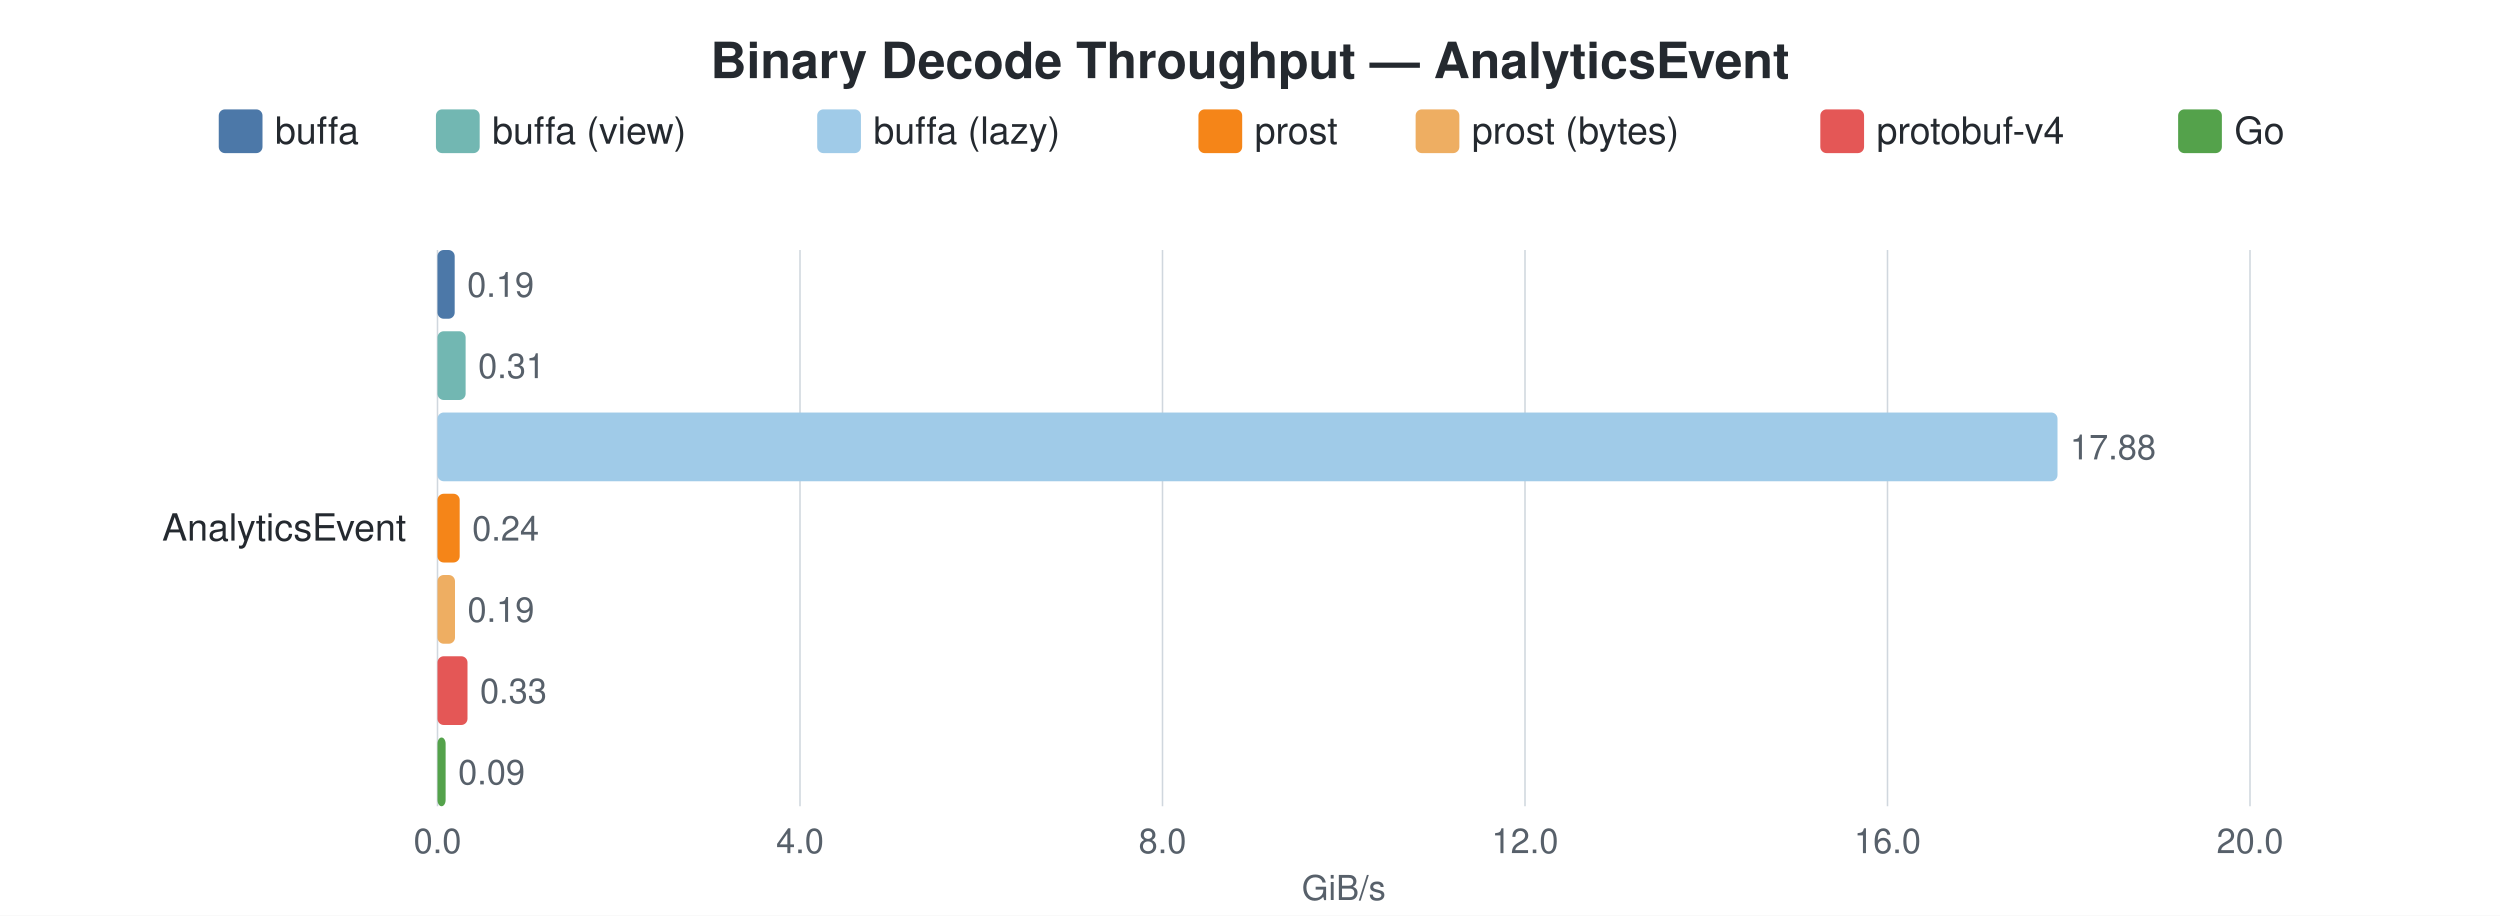
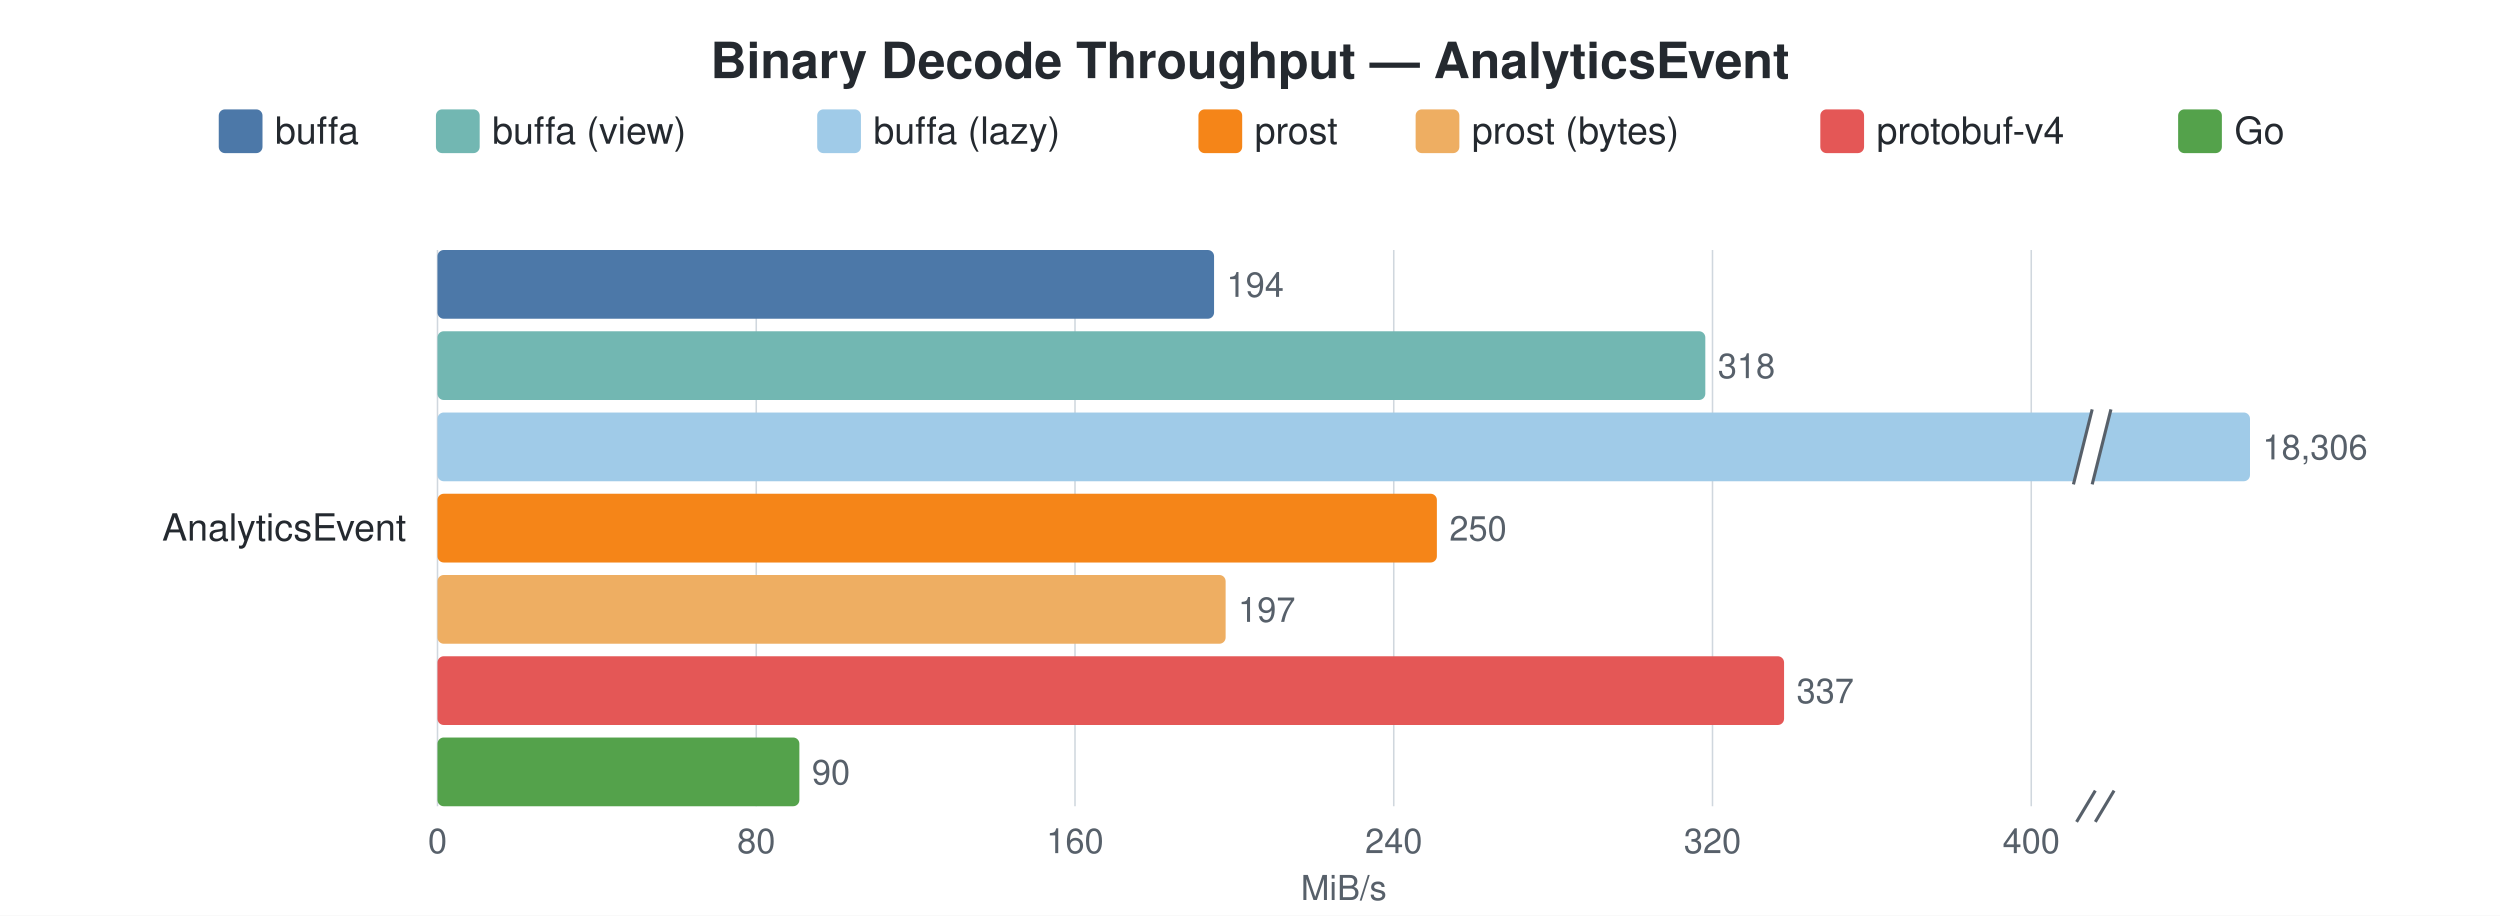
<svg xmlns="http://www.w3.org/2000/svg" width="800" height="293" viewBox="0 0 800 293">
  <style>
    text { font-family: -apple-system, BlinkMacSystemFont, "Segoe UI", Helvetica, Arial, sans-serif; }
    .title { font-size: 16px; font-weight: 600; fill: #24292f; }
    .label { font-size: 12px; fill: #24292f; }
    .value { font-size: 11px; fill: #57606a; }
    .axis-label { font-size: 11px; fill: #57606a; }
    .legend-text { font-size: 12px; fill: #24292f; }
    .grid { stroke: #d0d7de; stroke-width: 0.5; }
  </style>
  <rect width="100%" height="100%" fill="white" />
  <text x="400.0" y="25" text-anchor="middle" class="title">Binary Decode Throughput — AnalyticsEvent</text>
  <rect x="70" y="35" width="14" height="14" rx="2" fill="#4C78A8" />
  <text x="88" y="46" class="legend-text">buffa</text>
  <rect x="139.5" y="35" width="14" height="14" rx="2" fill="#72B7B2" />
  <text x="157.5" y="46" class="legend-text">buffa (view)</text>
  <rect x="261.5" y="35" width="14" height="14" rx="2" fill="#A0CBE8" />
  <text x="279.5" y="46" class="legend-text">buffa (lazy)</text>
  <rect x="383.5" y="35" width="14" height="14" rx="2" fill="#F58518" />
  <text x="401.5" y="46" class="legend-text">prost</text>
  <rect x="453" y="35" width="14" height="14" rx="2" fill="#EEAE62" />
  <text x="471" y="46" class="legend-text">prost (bytes)</text>
  <rect x="582.5" y="35" width="14" height="14" rx="2" fill="#E45756" />
  <text x="600.5" y="46" class="legend-text">protobuf-v4</text>
  <rect x="697" y="35" width="14" height="14" rx="2" fill="#54A24B" />
  <text x="715" y="46" class="legend-text">Go</text>
  <line x1="140.0" y1="80" x2="140.0" y2="258" class="grid" />
-   <text x="140.0" y="273" text-anchor="middle" class="axis-label">0.0</text>
-   <line x1="256.0" y1="80" x2="256.0" y2="258" class="grid" />
-   <text x="256.0" y="273" text-anchor="middle" class="axis-label">4.0</text>
-   <line x1="372.0" y1="80" x2="372.0" y2="258" class="grid" />
-   <text x="372.0" y="273" text-anchor="middle" class="axis-label">8.0</text>
-   <line x1="488.0" y1="80" x2="488.0" y2="258" class="grid" />
-   <text x="488.0" y="273" text-anchor="middle" class="axis-label">12.0</text>
-   <line x1="604.0" y1="80" x2="604.0" y2="258" class="grid" />
-   <text x="604.0" y="273" text-anchor="middle" class="axis-label">16.0</text>
-   <line x1="720.0" y1="80" x2="720.0" y2="258" class="grid" />
-   <text x="720.0" y="273" text-anchor="middle" class="axis-label">20.0</text>
-   <text x="430.0" y="288" text-anchor="middle" class="axis-label">GiB/s</text>
+   <text x="140.0" y="273" text-anchor="middle" class="axis-label">0</text>
+   <line x1="242.0" y1="80" x2="242.0" y2="258" class="grid" />
+   <text x="242.0" y="273" text-anchor="middle" class="axis-label">80</text>
+   <line x1="344.0" y1="80" x2="344.0" y2="258" class="grid" />
+   <text x="344.0" y="273" text-anchor="middle" class="axis-label">160</text>
+   <line x1="446.0" y1="80" x2="446.0" y2="258" class="grid" />
+   <text x="446.0" y="273" text-anchor="middle" class="axis-label">240</text>
+   <line x1="548.0" y1="80" x2="548.0" y2="258" class="grid" />
+   <text x="548.0" y="273" text-anchor="middle" class="axis-label">320</text>
+   <line x1="650.0" y1="80" x2="650.0" y2="258" class="grid" />
+   <text x="650.0" y="273" text-anchor="middle" class="axis-label">400</text>
+   <text x="430.0" y="288" text-anchor="middle" class="axis-label">MiB/s</text>
+   <line x1="664.5" y1="263" x2="670.5" y2="253" stroke="#57606a" stroke-width="1" />
+   <line x1="670.5" y1="263" x2="676.5" y2="253" stroke="#57606a" stroke-width="1" />
  <text x="130" y="173.0" text-anchor="end" class="label">AnalyticsEvent</text>
-   <rect x="140" y="80.0" width="5.5" height="22" rx="2" fill="#4C78A8" />
-   <text x="149.5" y="95.0" class="value">0.19</text>
-   <rect x="140" y="106.0" width="9.0" height="22" rx="2" fill="#72B7B2" />
-   <text x="153.0" y="121.0" class="value">0.31</text>
-   <rect x="140" y="132.0" width="518.4" height="22" rx="2" fill="#A0CBE8" />
-   <text x="662.4" y="147.0" class="value">17.88</text>
-   <rect x="140" y="158.0" width="7.1" height="22" rx="2" fill="#F58518" />
-   <text x="151.1" y="173.0" class="value">0.24</text>
-   <rect x="140" y="184.0" width="5.6" height="22" rx="2" fill="#EEAE62" />
-   <text x="149.6" y="199.0" class="value">0.19</text>
-   <rect x="140" y="210.0" width="9.6" height="22" rx="2" fill="#E45756" />
-   <text x="153.6" y="225.0" class="value">0.33</text>
-   <rect x="140" y="236.0" width="2.6" height="22" rx="2" fill="#54A24B" />
-   <text x="146.6" y="251.0" class="value">0.09</text>
+   <rect x="140" y="80.0" width="248.5" height="22" rx="2" fill="#4C78A8" />
+   <text x="392.5" y="95.0" class="value">194</text>
+   <rect x="140" y="106.0" width="405.7" height="22" rx="2" fill="#72B7B2" />
+   <text x="549.7" y="121.0" class="value">318</text>
+   <rect x="140" y="132.0" width="580.0" height="22" rx="2" fill="#A0CBE8" />
+   <polygon points="663.5,155.0 669.5,131.0 675.5,131.0 669.5,155.0" fill="white" />
+   <line x1="663.5" y1="155.0" x2="669.5" y2="131.0" stroke="#57606a" stroke-width="1" />
+   <line x1="669.5" y1="155.0" x2="675.5" y2="131.0" stroke="#57606a" stroke-width="1" />
+   <text x="724.0" y="147.0" class="value">18,306</text>
+   <rect x="140" y="158.0" width="319.8" height="22" rx="2" fill="#F58518" />
+   <text x="463.8" y="173.0" class="value">250</text>
+   <rect x="140" y="184.0" width="252.2" height="22" rx="2" fill="#EEAE62" />
+   <text x="396.2" y="199.0" class="value">197</text>
+   <rect x="140" y="210.0" width="430.9" height="22" rx="2" fill="#E45756" />
+   <text x="574.9" y="225.0" class="value">337</text>
+   <rect x="140" y="236.0" width="115.8" height="22" rx="2" fill="#54A24B" />
+   <text x="259.8" y="251.0" class="value">90</text>
</svg>
